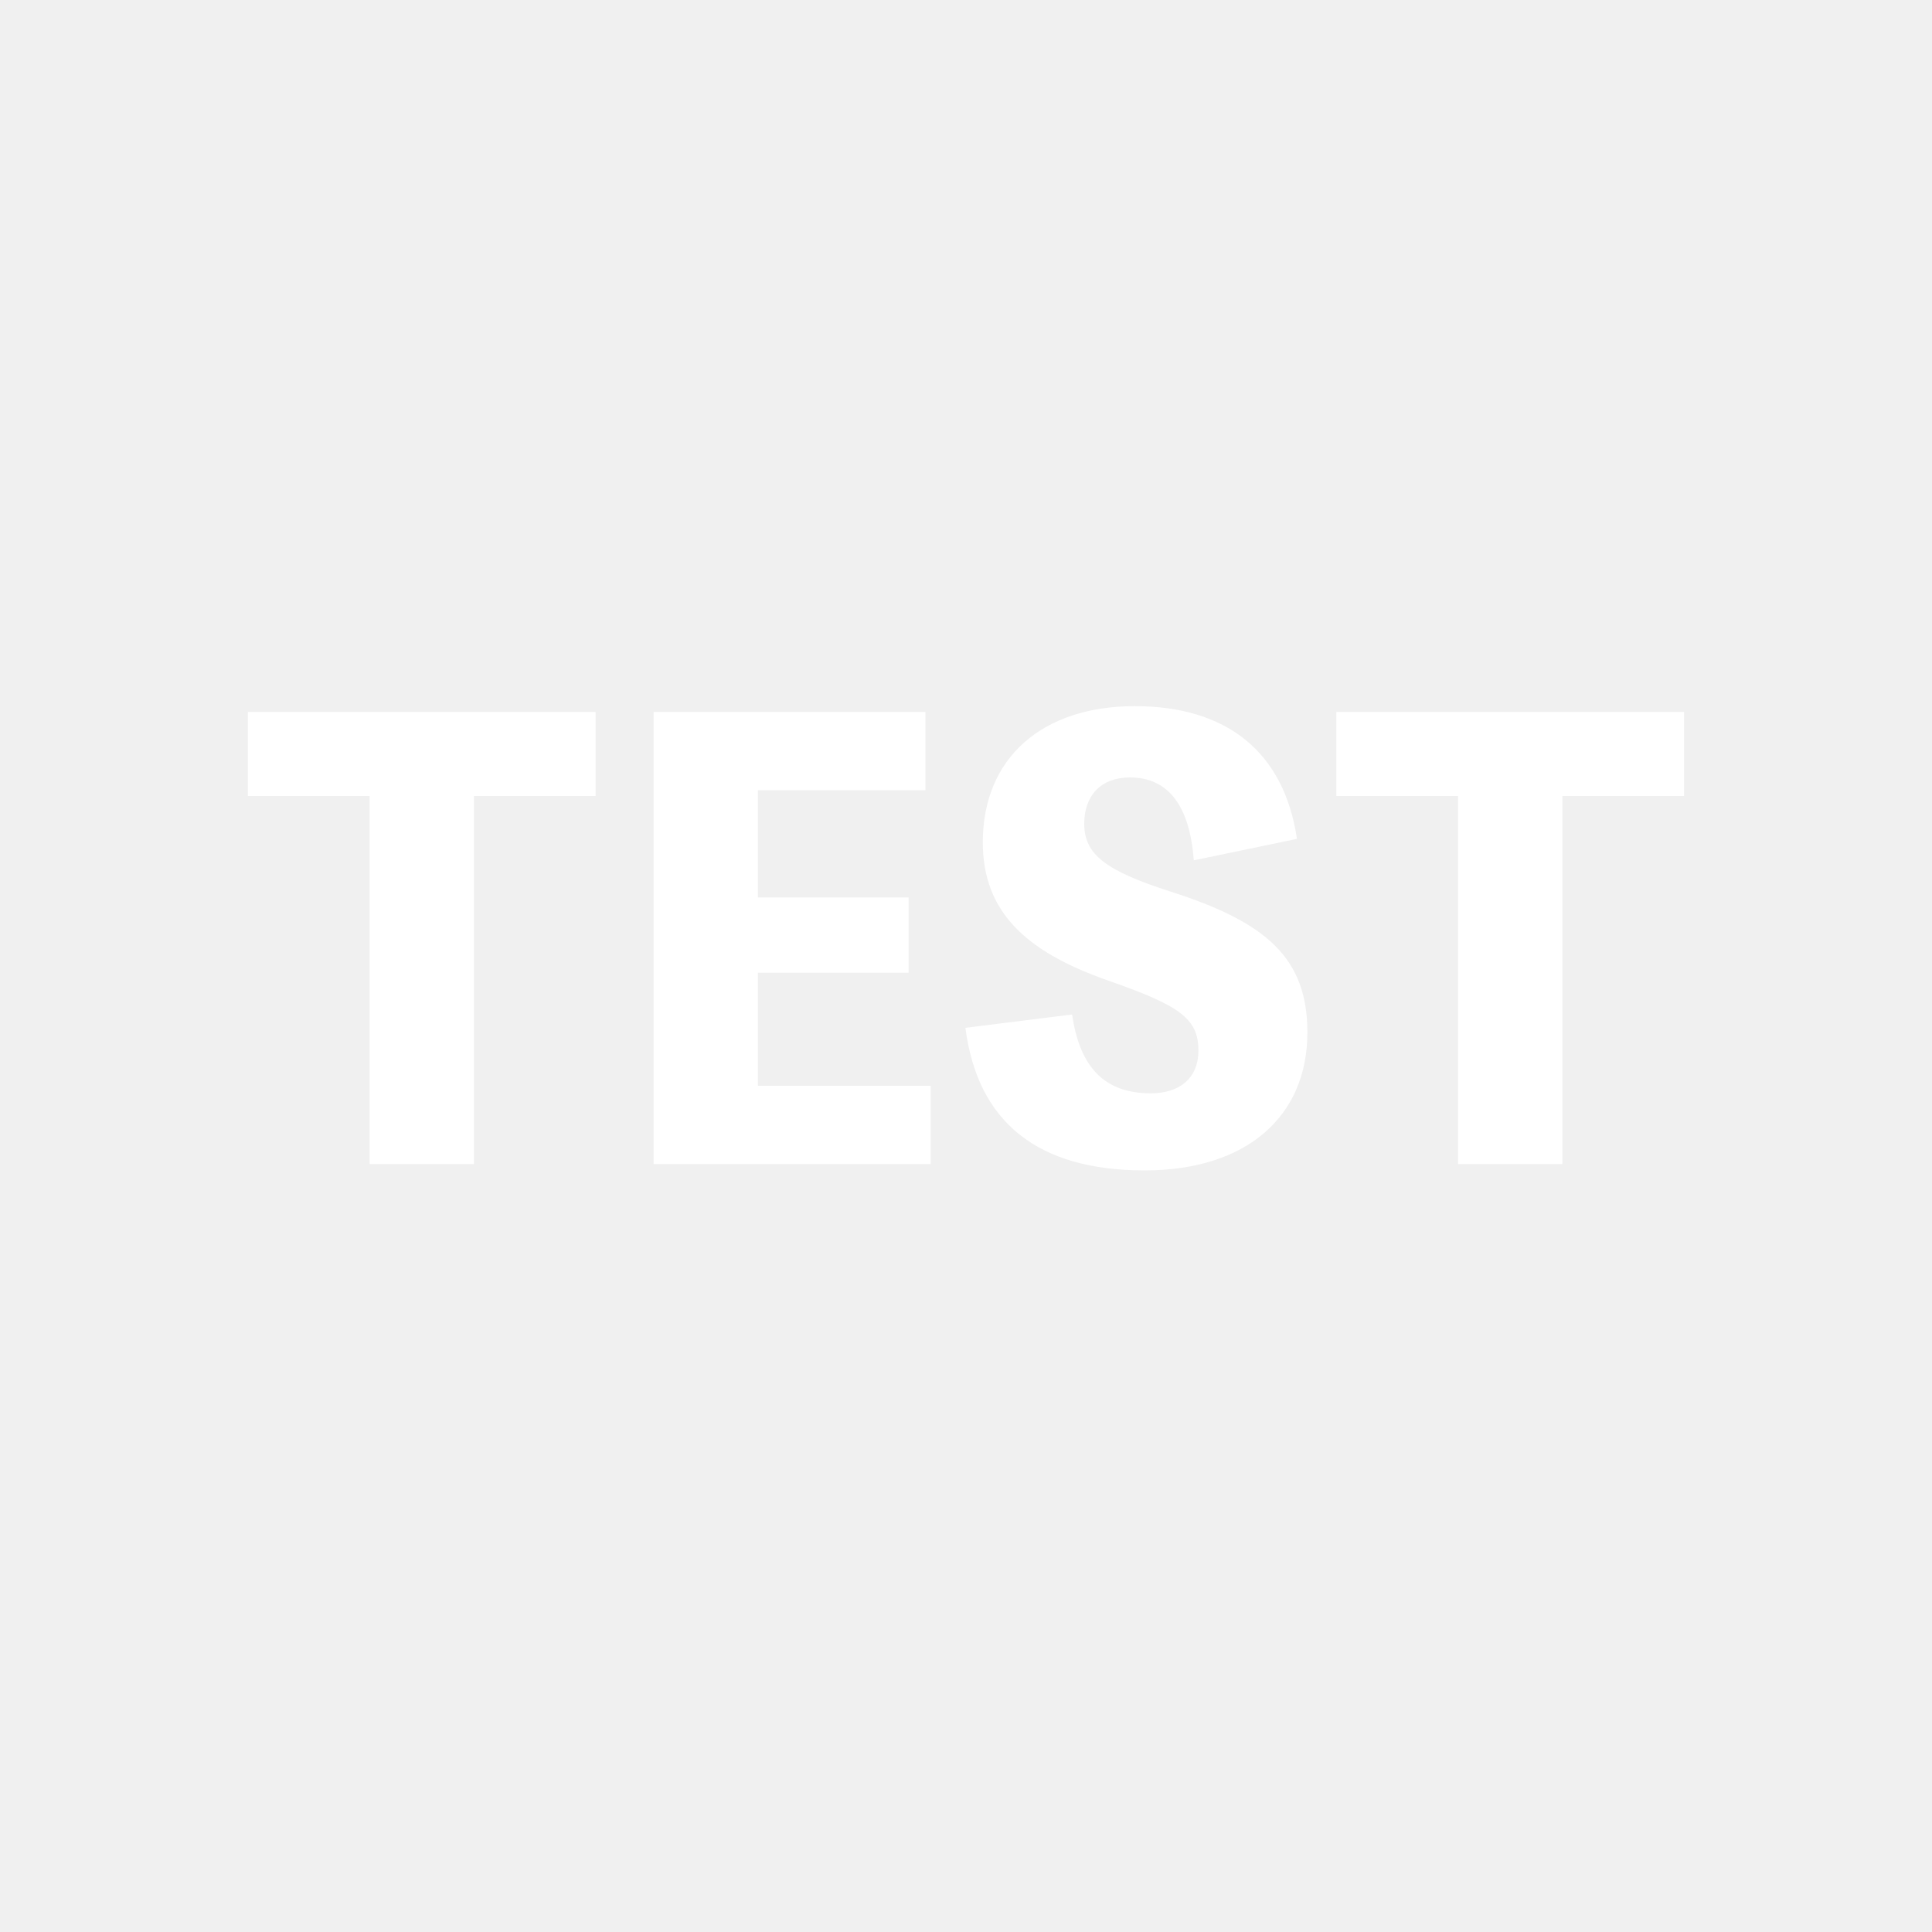
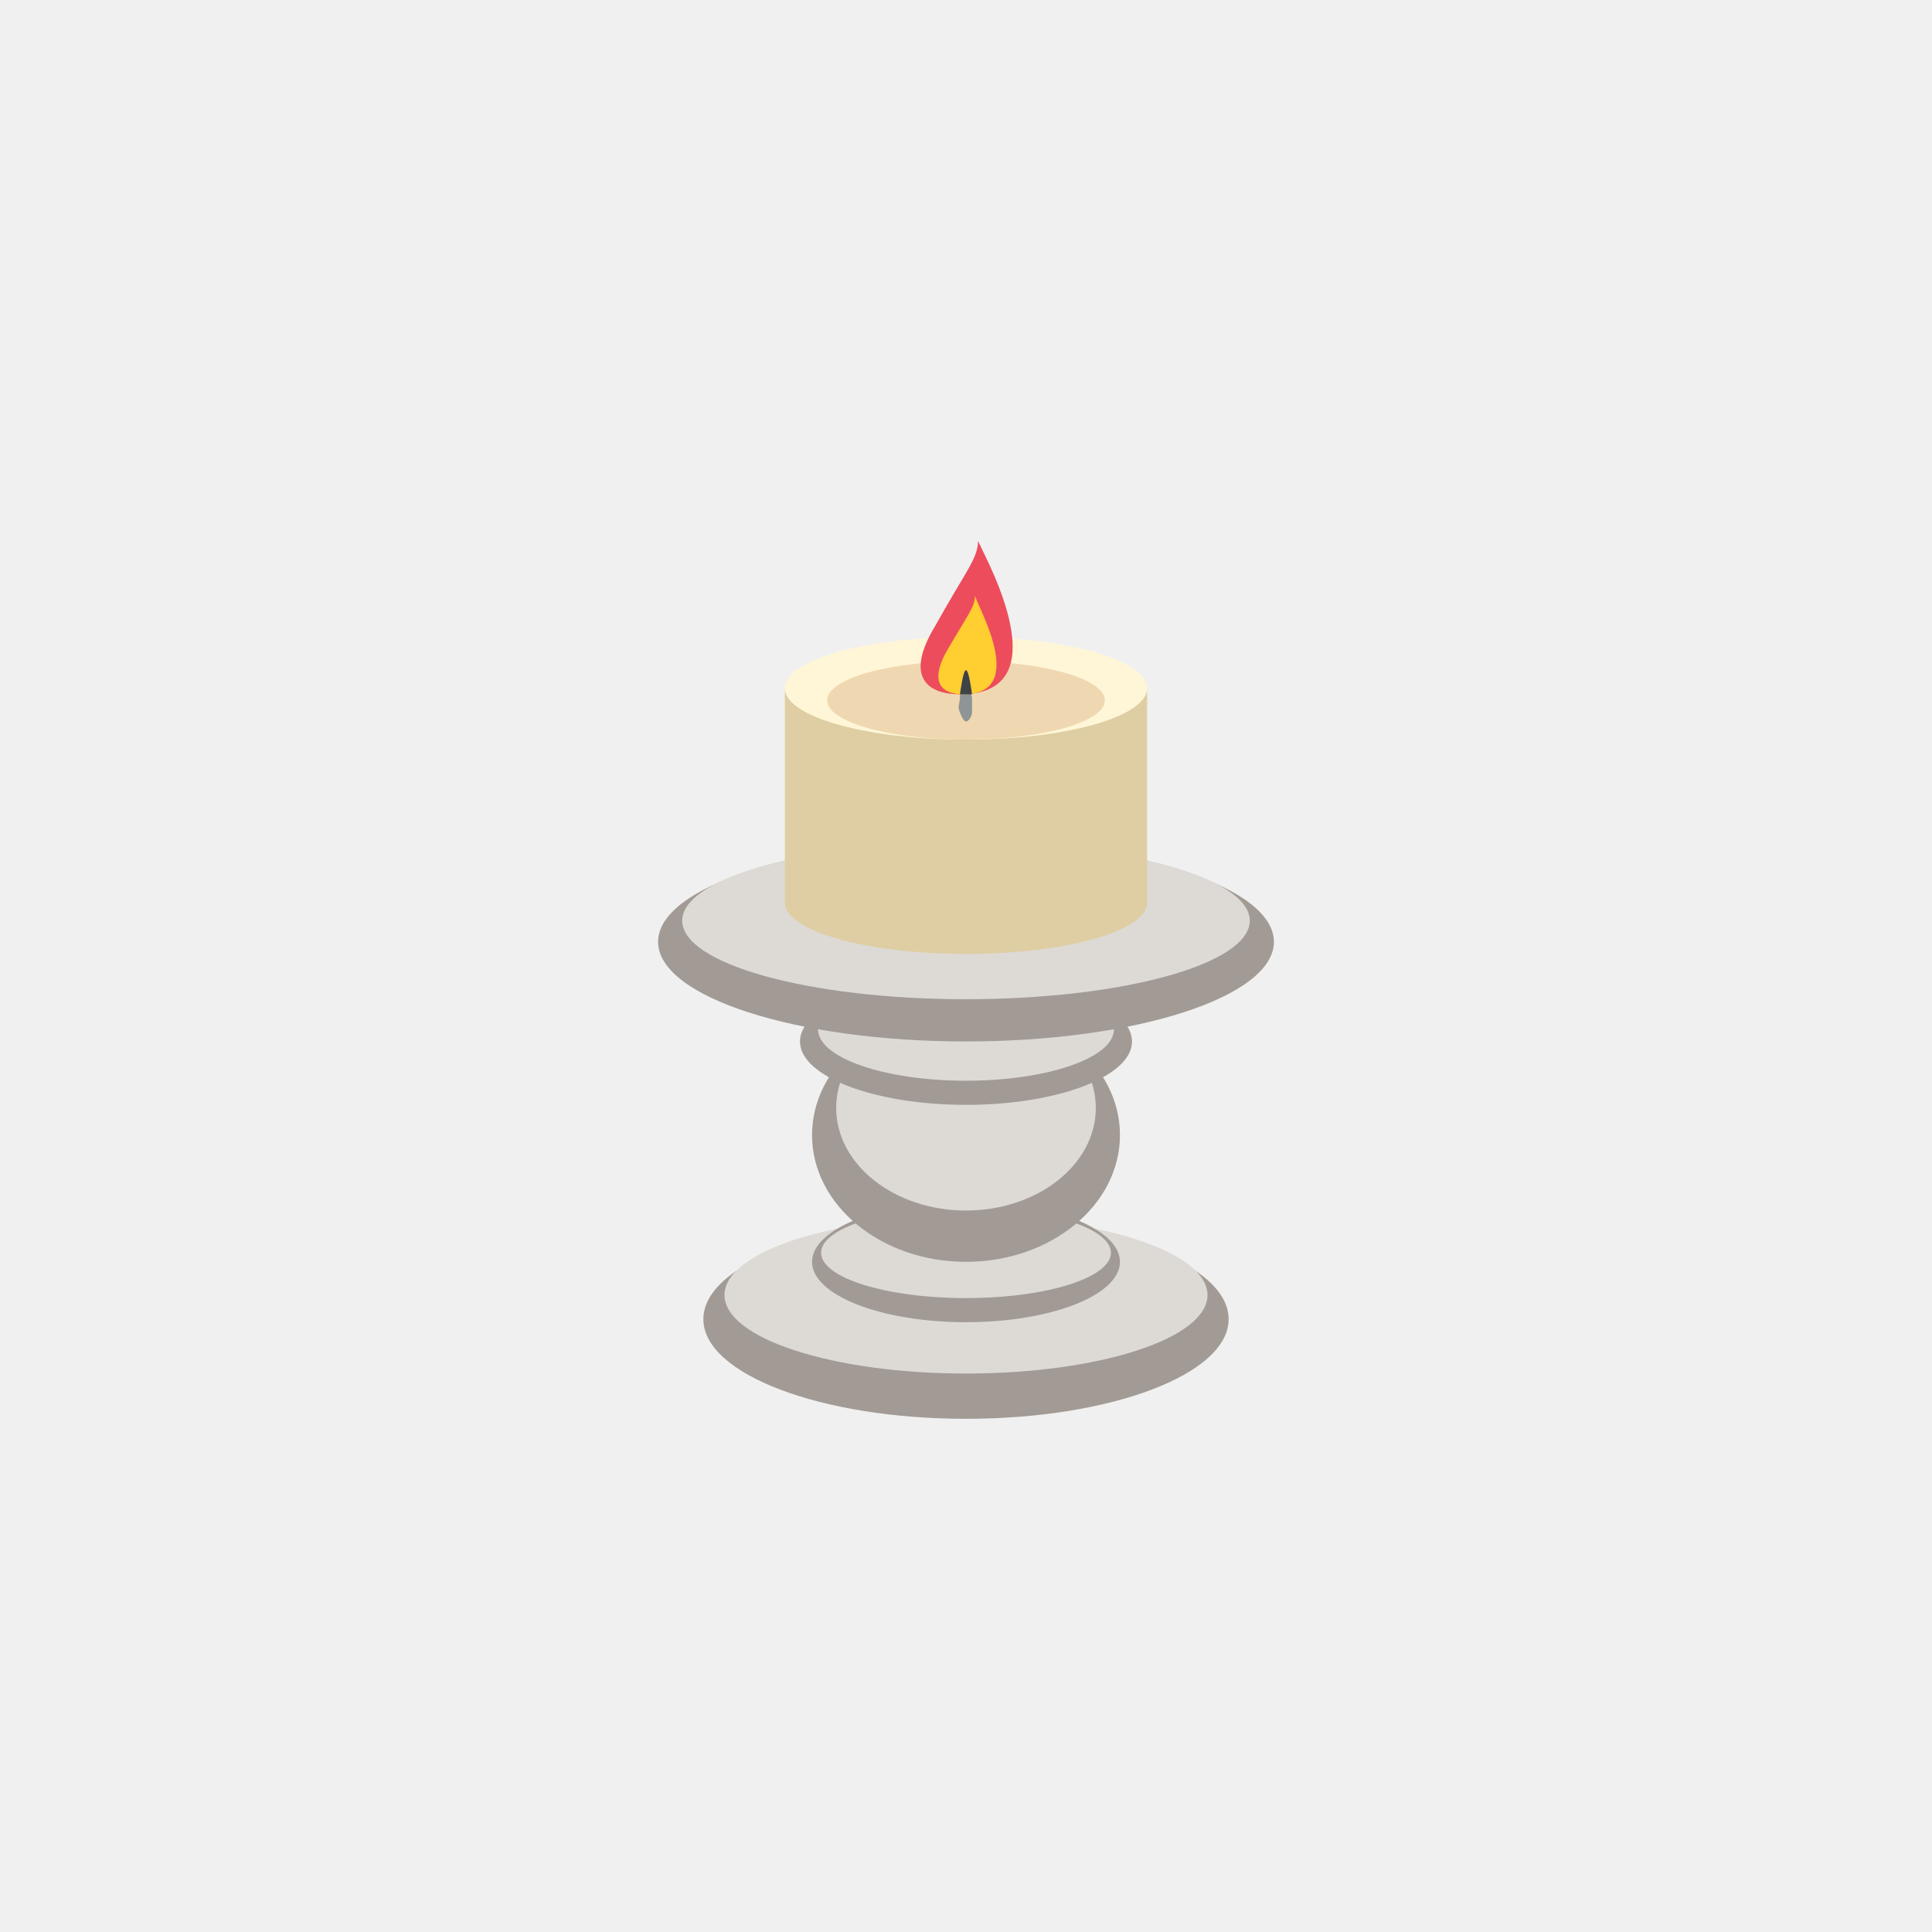
- <svg xmlns="http://www.w3.org/2000/svg" version="1.1" id="レイヤー_1" x="0px" y="0px" viewBox="0 0 500 500" style="enable-background:new 0 0 500 500;" xml:space="preserve">
+ <svg xmlns="http://www.w3.org/2000/svg" version="1.1" id="svgLife" x="0px" y="0px" viewBox="0 0 64 64" style="enable-background:new 0 0 64 64;" xml:space="preserve">
  <style type="text/css">
- 	.st0{fill:#fff;}
- </style>
-   <g class="st0">
-     <path d="M154.15,206h-31.5v95.25h-27V206h-31.5v-21.75h90V206z" />
-     <path d="M240.85,281v20.25h-71.7v-117h70.35v20.25h-43.35v27.75h39v19.5h-39V281H240.85z" />
-     <path d="M277.45,262.55c1.95,13.2,7.95,20.4,20.4,20.4c7.05,0,12.3-3.6,12.3-11.1c0-8.4-5.1-11.7-23.55-18.15   c-21.3-7.5-32.25-17.85-32.25-35.7c0-22.05,15.6-35.25,39.3-35.25c24,0,38.7,12,42,34.35l-26.7,5.55   c-1.05-14.1-6.6-21.45-16.5-21.45c-7.65,0-11.85,4.8-11.85,12c0,7.95,5.55,12.15,22.35,17.55c24.9,7.95,35.4,17.25,35.4,36.45   c0,21.75-15.75,35.7-42.15,35.7c-27.6,0-43.2-12.45-46.35-36.9L277.45,262.55z" />
-     <path d="M435.84,206h-31.5v95.25h-27V206h-31.5v-21.75h90V206z" />
-   </g>
+     	.st0{fill:#A29B95;}
+     	.st1{fill:#DDDAD5;}
+     	.st2{fill:#DFCEA3;}
+     	.st3{fill:#FFF6D7;}
+     	.st4{fill:#EFD8B1;}
+     	.st5{fill:#ED4C5C;}
+     	.st6{fill:#8F9496;}
+     	.st7{fill:#FFCE31;}
+     	.st8{fill:#3E4347;}
+     </style>
+   <ellipse class="st0" cx="32" cy="43.7" rx="8.7" ry="3.3" />
+   <ellipse class="st1" cx="32" cy="42.9" rx="8" ry="2.6" />
+   <ellipse class="st0" cx="32" cy="41.8" rx="5.1" ry="2" />
+   <ellipse class="st1" cx="32" cy="41.5" rx="4.8" ry="1.5" />
+   <ellipse class="st0" cx="32" cy="37.6" rx="5.1" ry="4.2" />
+   <ellipse class="st1" cx="32" cy="36.7" rx="4.3" ry="3.4" />
+   <ellipse class="st0" cx="32" cy="34.5" rx="5.5" ry="2.1" />
+   <ellipse class="st1" cx="32" cy="34.1" rx="4.9" ry="1.7" />
+   <ellipse class="st0" cx="32" cy="31.2" rx="10.2" ry="3.3" />
+   <ellipse class="st1" cx="32" cy="30.5" rx="9.4" ry="2.6" />
+   <ellipse class="st2" cx="32" cy="29.9" rx="6" ry="1.7" />
+   <rect x="26" y="22.8" class="st2" width="12" height="7" />
+   <ellipse class="st3" cx="32" cy="22.8" rx="6" ry="1.7" />
+   <ellipse class="st4" cx="32" cy="23.2" rx="4.6" ry="1.3" />
+   <path class="st5" d="M31.8,23c-1,0-1.9-0.5-0.8-2.3c1-1.8,1.4-2.2,1.4-2.8C32.3,17.9,35.4,23,31.8,23z" />
+   <path class="st6" d="M32,22.2c0.1,0.3,0.1,0.6,0.2,0.9c0,0.2,0,0.3,0,0.5c0,0.1-0.1,0.3-0.2,0.3c-0.1,0-0.2-0.3-0.2-0.3c-0.1-0.2,0-0.3,0-0.5C31.8,22.9,31.9,22.2,32,22.2z" />
+   <path class="st7" d="M31.9,23c-0.6,0-1.2-0.3-0.5-1.5c0.7-1.2,0.9-1.4,0.9-1.8C32.2,19.8,34.2,23,31.9,23z" />
+   <path class="st8" d="M31.8,23c0,0,0.1-0.8,0.2-0.8c0.1,0,0.2,0.8,0.2,0.8S32,23,31.8,23z" />
</svg>
